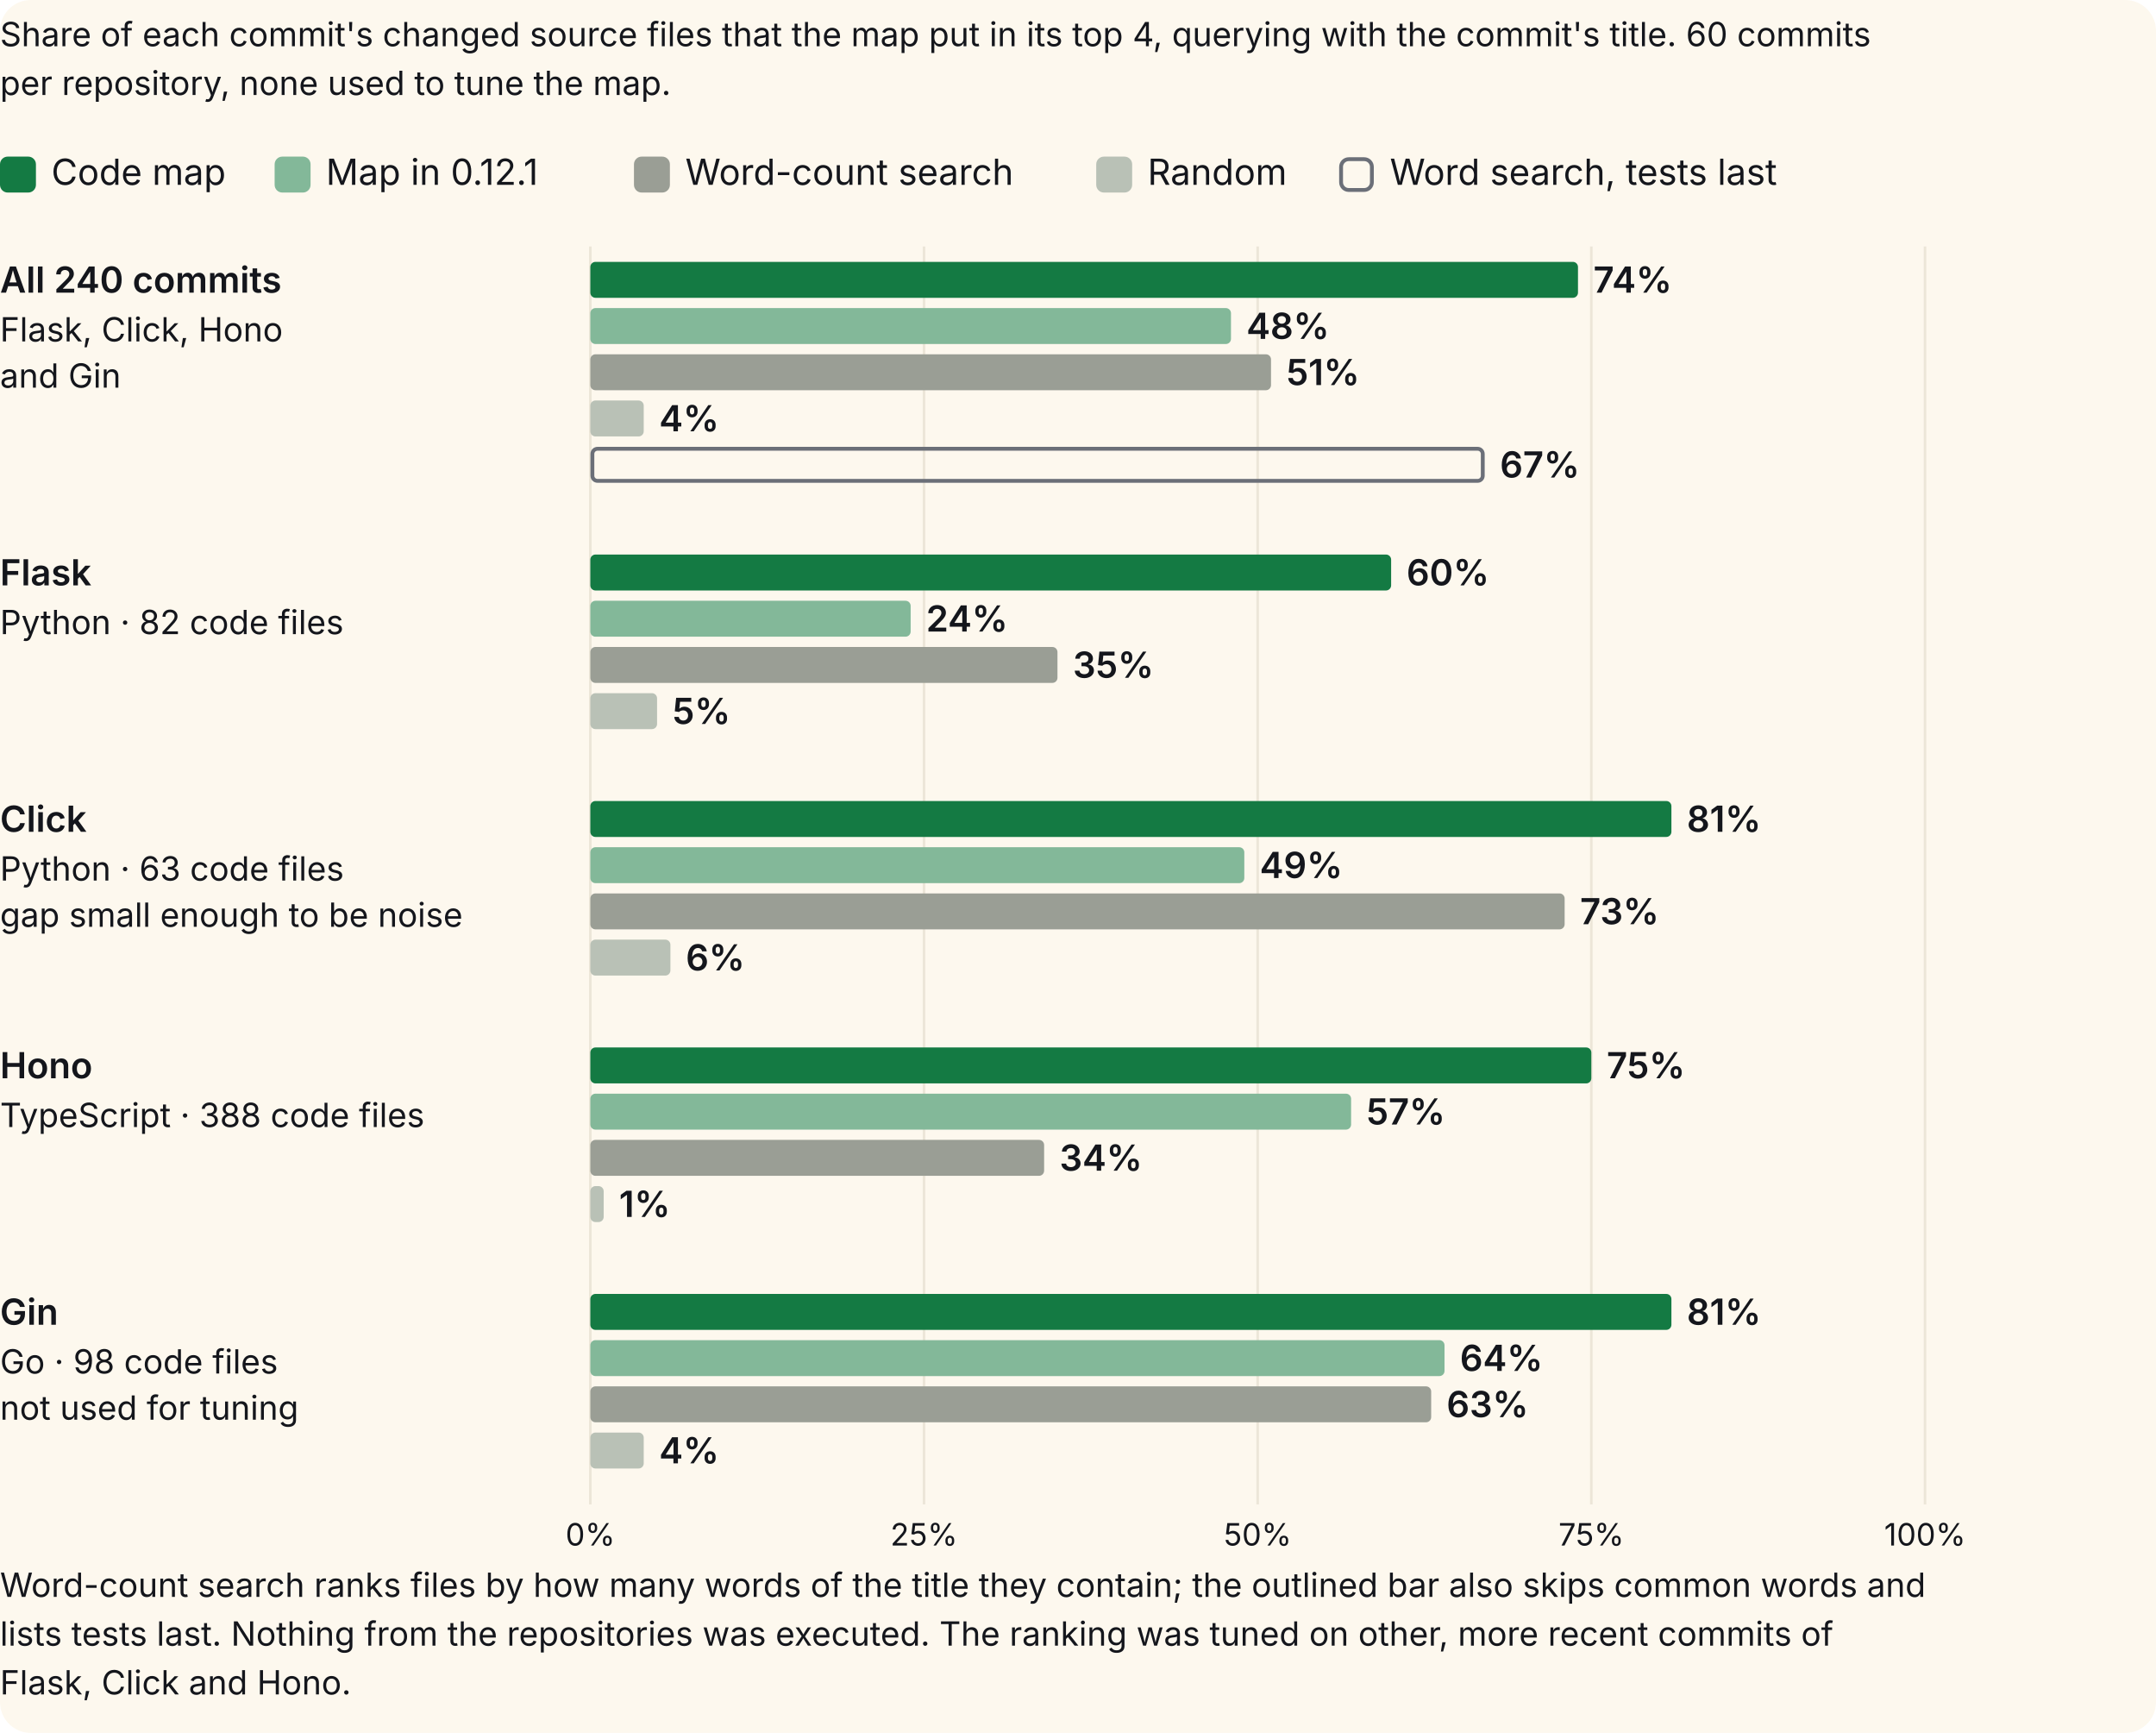
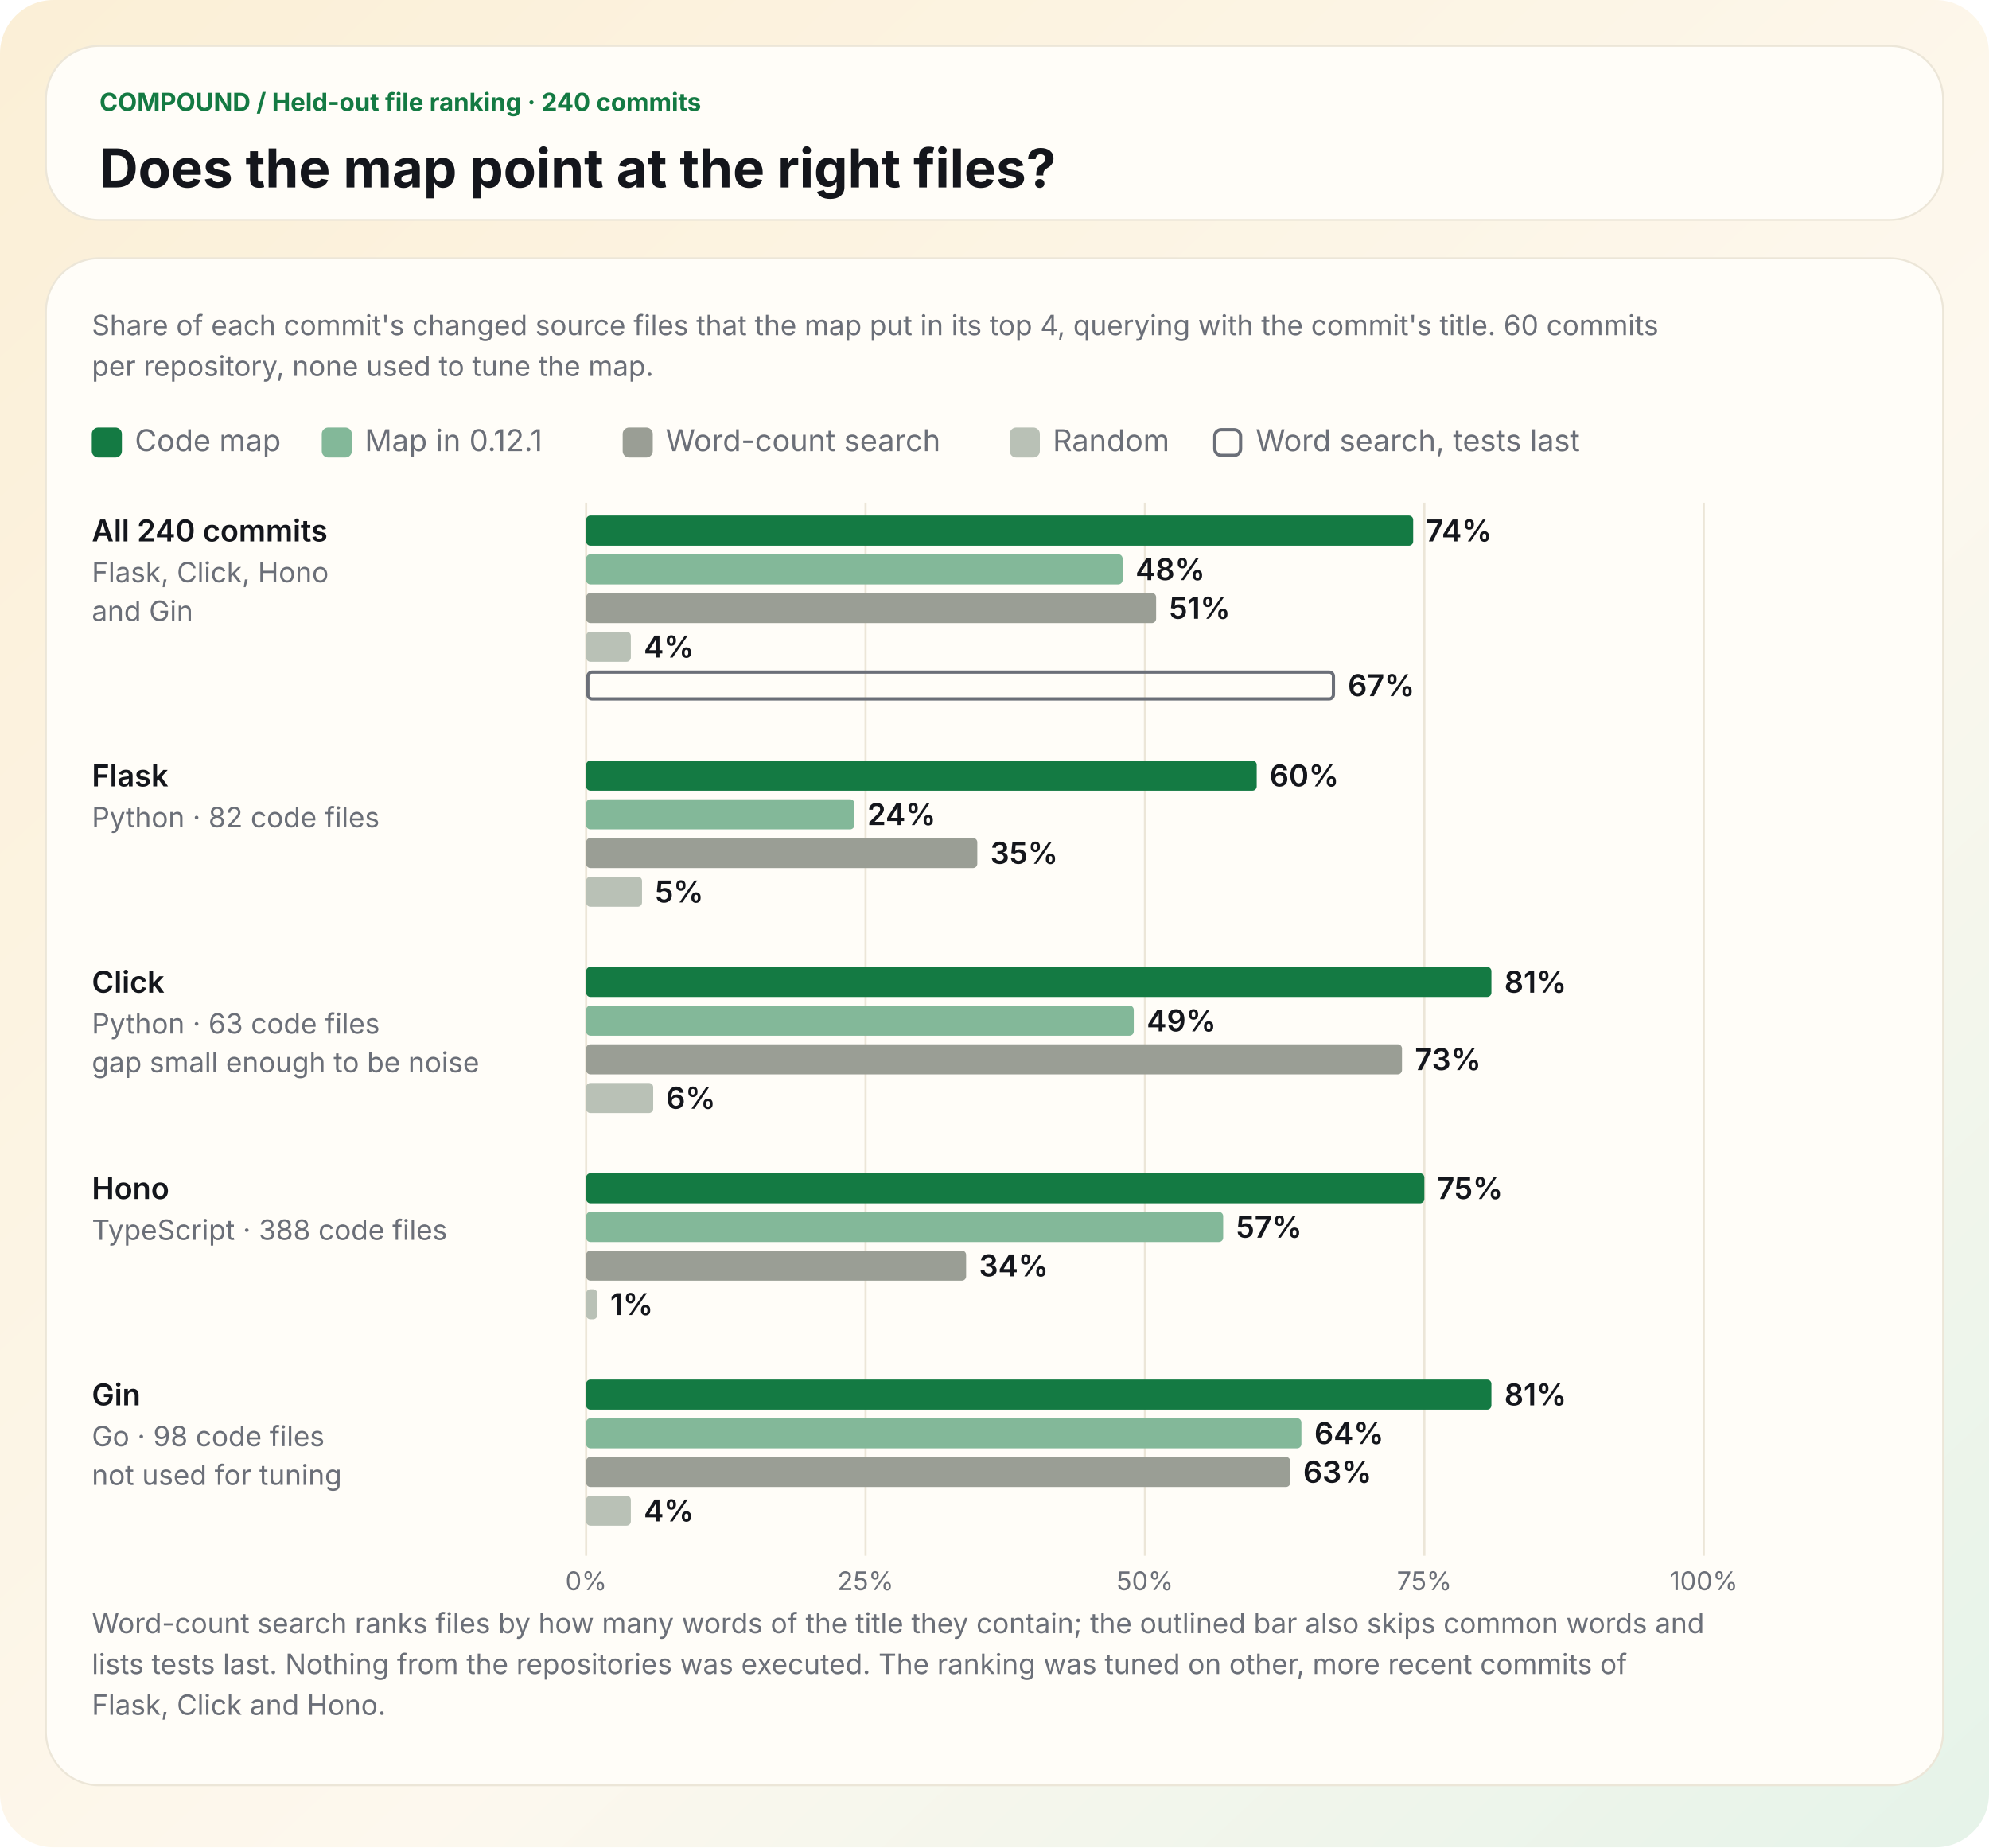
- <svg xmlns="http://www.w3.org/2000/svg" width="840" height="675" viewBox="0 0 840 675" role="img" aria-labelledby="title desc">
-   <style>text{font-family:Inter,system-ui,-apple-system,BlinkMacSystemFont,'Segoe UI','Noto Sans',Helvetica,Arial,sans-serif;fill:#14161c;font-variant-numeric:tabular-nums}.mono{font-family:ui-monospace,SFMono-Regular,'SF Mono',Menlo,Consolas,'Liberation Mono',monospace}</style>
-   <rect width="840" height="675" rx="12" fill="#fdf8ee" />
-   <line x1="230.0" y1="96.0" x2="230.0" y2="586.0" stroke="#ece6d8" stroke-width="1" />
-   <text x="230.0" y="602.0" font-size="12" text-anchor="middle" fill="#6b6f78">0%</text>
-   <line x1="360.0" y1="96.0" x2="360.0" y2="586.0" stroke="#ece6d8" stroke-width="1" />
-   <text x="360.0" y="602.0" font-size="12" text-anchor="middle" fill="#6b6f78">25%</text>
-   <line x1="490.0" y1="96.0" x2="490.0" y2="586.0" stroke="#ece6d8" stroke-width="1" />
-   <text x="490.0" y="602.0" font-size="12" text-anchor="middle" fill="#6b6f78">50%</text>
-   <line x1="620.0" y1="96.0" x2="620.0" y2="586.0" stroke="#ece6d8" stroke-width="1" />
-   <text x="620.0" y="602.0" font-size="12" text-anchor="middle" fill="#6b6f78">75%</text>
-   <line x1="750.0" y1="96.0" x2="750.0" y2="586.0" stroke="#ece6d8" stroke-width="1" />
-   <text x="750.0" y="602.0" font-size="12" text-anchor="middle" fill="#6b6f78">100%</text>
-   <text x="0.0" y="18.0" font-size="13" fill="#6b6f78">Share of each commit's changed source files that the map put in its top 4, querying with the commit's title. 60 commits</text>
-   <text x="0.0" y="37.0" font-size="13" fill="#6b6f78">per repository, none used to tune the map.</text>
-   <rect x="0.0" y="61.0" width="14.0" height="14.0" rx="3" fill="#147a43" />
-   <text x="20.0" y="72.0" font-size="14" fill="#6b6f78">Code map</text>
-   <rect x="107.0" y="61.0" width="14.0" height="14.0" rx="3" fill="#83b899" />
-   <text x="127.0" y="72.0" font-size="14" fill="#6b6f78">Map in 0.12.1</text>
-   <rect x="247.0" y="61.0" width="14.0" height="14.0" rx="3" fill="#9a9e95" />
-   <text x="267.0" y="72.0" font-size="14" fill="#6b6f78">Word-count search</text>
-   <rect x="427.1" y="61.0" width="14.0" height="14.0" rx="3" fill="#b9c1b6" />
-   <text x="447.1" y="72.0" font-size="14" fill="#6b6f78">Random</text>
-   <rect x="522.5" y="62.0" width="12.0" height="12.0" rx="3" fill="none" stroke="#6b6f78" stroke-width="1.5" />
-   <text x="541.5" y="72.0" font-size="14" fill="#6b6f78">Word search, tests last</text>
-   <text x="0.0" y="114.0" font-size="14" font-weight="600">All 240 commits</text>
-   <text x="0.0" y="133.0" font-size="13" fill="#6b6f78">Flask, Click, Hono</text>
-   <text x="0.0" y="151.0" font-size="13" fill="#6b6f78">and Gin</text>
-   <rect x="230.0" y="102.0" width="384.8" height="14.0" rx="2" fill="#147a43" />
-   <text x="620.8" y="114.0" font-size="14" font-weight="600">74%</text>
-   <rect x="230.0" y="120.0" width="249.6" height="14.0" rx="2" fill="#83b899" />
-   <text x="485.6" y="132.0" font-size="14" font-weight="600">48%</text>
-   <rect x="230.0" y="138.0" width="265.2" height="14.0" rx="2" fill="#9a9e95" />
-   <text x="501.2" y="150.0" font-size="14" font-weight="600">51%</text>
-   <rect x="230.0" y="156.0" width="20.8" height="14.0" rx="2" fill="#b9c1b6" />
-   <text x="256.8" y="168.0" font-size="14" font-weight="600">4%</text>
-   <rect x="230.8" y="174.8" width="346.9" height="12.5" rx="2" fill="none" stroke="#6b6f78" stroke-width="1.5" />
-   <text x="584.4" y="186.0" font-size="14" font-weight="600">67%</text>
-   <text x="0.0" y="228.0" font-size="14" font-weight="600">Flask</text>
-   <text x="0.0" y="247.0" font-size="13" fill="#6b6f78">Python · 82 code files</text>
-   <rect x="230.0" y="216.0" width="312.0" height="14.0" rx="2" fill="#147a43" />
-   <text x="548.0" y="228.0" font-size="14" font-weight="600">60%</text>
-   <rect x="230.0" y="234.0" width="124.8" height="14.0" rx="2" fill="#83b899" />
-   <text x="360.8" y="246.0" font-size="14" font-weight="600">24%</text>
-   <rect x="230.0" y="252.0" width="182.0" height="14.0" rx="2" fill="#9a9e95" />
-   <text x="418.0" y="264.0" font-size="14" font-weight="600">35%</text>
-   <rect x="230.0" y="270.0" width="26.0" height="14.0" rx="2" fill="#b9c1b6" />
-   <text x="262.0" y="282.0" font-size="14" font-weight="600">5%</text>
-   <text x="0.0" y="324.0" font-size="14" font-weight="600">Click</text>
-   <text x="0.0" y="343.0" font-size="13" fill="#6b6f78">Python · 63 code files</text>
-   <text x="0.0" y="361.0" font-size="13" fill="#6b6f78">gap small enough to be noise</text>
-   <rect x="230.0" y="312.0" width="421.2" height="14.0" rx="2" fill="#147a43" />
-   <text x="657.2" y="324.0" font-size="14" font-weight="600">81%</text>
-   <rect x="230.0" y="330.0" width="254.8" height="14.0" rx="2" fill="#83b899" />
-   <text x="490.8" y="342.0" font-size="14" font-weight="600">49%</text>
-   <rect x="230.0" y="348.0" width="379.6" height="14.0" rx="2" fill="#9a9e95" />
-   <text x="615.6" y="360.0" font-size="14" font-weight="600">73%</text>
-   <rect x="230.0" y="366.0" width="31.2" height="14.0" rx="2" fill="#b9c1b6" />
-   <text x="267.2" y="378.0" font-size="14" font-weight="600">6%</text>
-   <text x="0.0" y="420.0" font-size="14" font-weight="600">Hono</text>
-   <text x="0.0" y="439.0" font-size="13" fill="#6b6f78">TypeScript · 388 code files</text>
-   <rect x="230.0" y="408.0" width="390.0" height="14.0" rx="2" fill="#147a43" />
-   <text x="626.0" y="420.0" font-size="14" font-weight="600">75%</text>
-   <rect x="230.0" y="426.0" width="296.4" height="14.0" rx="2" fill="#83b899" />
-   <text x="532.4" y="438.0" font-size="14" font-weight="600">57%</text>
-   <rect x="230.0" y="444.0" width="176.8" height="14.0" rx="2" fill="#9a9e95" />
-   <text x="412.8" y="456.0" font-size="14" font-weight="600">34%</text>
-   <rect x="230.0" y="462.0" width="5.2" height="14.0" rx="2" fill="#b9c1b6" />
-   <text x="241.2" y="474.0" font-size="14" font-weight="600">1%</text>
-   <text x="0.0" y="516.0" font-size="14" font-weight="600">Gin</text>
-   <text x="0.0" y="535.0" font-size="13" fill="#6b6f78">Go · 98 code files</text>
-   <text x="0.0" y="553.0" font-size="13" fill="#6b6f78">not used for tuning</text>
-   <rect x="230.0" y="504.0" width="421.2" height="14.0" rx="2" fill="#147a43" />
-   <text x="657.2" y="516.0" font-size="14" font-weight="600">81%</text>
-   <rect x="230.0" y="522.0" width="332.8" height="14.0" rx="2" fill="#83b899" />
-   <text x="568.8" y="534.0" font-size="14" font-weight="600">64%</text>
-   <rect x="230.0" y="540.0" width="327.6" height="14.0" rx="2" fill="#9a9e95" />
-   <text x="563.6" y="552.0" font-size="14" font-weight="600">63%</text>
-   <rect x="230.0" y="558.0" width="20.8" height="14.0" rx="2" fill="#b9c1b6" />
-   <text x="256.8" y="570.0" font-size="14" font-weight="600">4%</text>
-   <text x="0.0" y="622.0" font-size="13" fill="#6b6f78">Word-count search ranks files by how many words of the title they contain; the outlined bar also skips common words and</text>
-   <text x="0.0" y="641.0" font-size="13" fill="#6b6f78">lists tests last. Nothing from the repositories was executed. The ranking was tuned on other, more recent commits of</text>
-   <text x="0.0" y="660.0" font-size="13" fill="#6b6f78">Flask, Click and Hono.</text>
+ <svg xmlns="http://www.w3.org/2000/svg" width="1040" height="966" viewBox="0 0 1040 966" role="img" aria-labelledby="title desc">
+   <style>text{font-family:Inter,system-ui,-apple-system,BlinkMacSystemFont,'Segoe UI',Arial,sans-serif;font-variant-numeric:tabular-nums}.mono{font-family:ui-monospace,SFMono-Regular,Menlo,monospace}</style>
+   <defs>
+     <linearGradient id="theme-wash" x2="1" y2="1">
+       <stop offset="0" stop-color="#fbefd6" />
+       <stop offset=".6" stop-color="#fdf8ee" />
+       <stop offset="1" stop-color="#e5f3e9" />
+     </linearGradient>
+   </defs>
+   <rect x="0" y="0" width="1040" height="966" rx="28" fill="url(#theme-wash)" />
+   <g fill="#14161c">
+     <rect x="24" y="24" width="992" height="91" rx="28" fill="#fffdf8" stroke="#ece6d8" stroke-width="1" />
+     <text x="52" y="58" font-size="13" font-weight="650" fill="#147a43">COMPOUND  /  Held-out file ranking · 240 commits</text>
+     <text x="52" y="98" font-size="28" font-weight="750" fill="#14161c">Does the map point at the right files?</text>
+     <rect x="24" y="135" width="992" height="798.571" rx="28" fill="#fffdf8" stroke="#ece6d8" stroke-width="1" />
+     <g transform="translate(48 155.000) scale(1.12381)">
+       <line x1="230.0" y1="96.0" x2="230.0" y2="586.0" stroke="#ece6d8" stroke-width="1" />
+       <text x="230.0" y="602.0" font-size="12" text-anchor="middle" fill="#6b6f78">0%</text>
+       <line x1="360.0" y1="96.0" x2="360.0" y2="586.0" stroke="#ece6d8" stroke-width="1" />
+       <text x="360.0" y="602.0" font-size="12" text-anchor="middle" fill="#6b6f78">25%</text>
+       <line x1="490.0" y1="96.0" x2="490.0" y2="586.0" stroke="#ece6d8" stroke-width="1" />
+       <text x="490.0" y="602.0" font-size="12" text-anchor="middle" fill="#6b6f78">50%</text>
+       <line x1="620.0" y1="96.0" x2="620.0" y2="586.0" stroke="#ece6d8" stroke-width="1" />
+       <text x="620.0" y="602.0" font-size="12" text-anchor="middle" fill="#6b6f78">75%</text>
+       <line x1="750.0" y1="96.0" x2="750.0" y2="586.0" stroke="#ece6d8" stroke-width="1" />
+       <text x="750.0" y="602.0" font-size="12" text-anchor="middle" fill="#6b6f78">100%</text>
+       <text x="0.0" y="18.0" font-size="13" fill="#6b6f78">Share of each commit's changed source files that the map put in its top 4, querying with the commit's title. 60 commits</text>
+       <text x="0.0" y="37.0" font-size="13" fill="#6b6f78">per repository, none used to tune the map.</text>
+       <rect x="0.0" y="61.0" width="14.0" height="14.0" rx="3" fill="#147a43" />
+       <text x="20.0" y="72.0" font-size="14" fill="#6b6f78">Code map</text>
+       <rect x="107.0" y="61.0" width="14.0" height="14.0" rx="3" fill="#83b899" />
+       <text x="127.0" y="72.0" font-size="14" fill="#6b6f78">Map in 0.12.1</text>
+       <rect x="247.0" y="61.0" width="14.0" height="14.0" rx="3" fill="#9a9e95" />
+       <text x="267.0" y="72.0" font-size="14" fill="#6b6f78">Word-count search</text>
+       <rect x="427.1" y="61.0" width="14.0" height="14.0" rx="3" fill="#b9c1b6" />
+       <text x="447.1" y="72.0" font-size="14" fill="#6b6f78">Random</text>
+       <rect x="522.5" y="62.0" width="12.0" height="12.0" rx="3" fill="none" stroke="#6b6f78" stroke-width="1.5" />
+       <text x="541.5" y="72.0" font-size="14" fill="#6b6f78">Word search, tests last</text>
+       <text x="0.0" y="114.0" font-size="14" font-weight="600">All 240 commits</text>
+       <text x="0.0" y="133.0" font-size="13" fill="#6b6f78">Flask, Click, Hono</text>
+       <text x="0.0" y="151.0" font-size="13" fill="#6b6f78">and Gin</text>
+       <rect x="230.0" y="102.0" width="384.8" height="14.0" rx="2" fill="#147a43" />
+       <text x="620.8" y="114.0" font-size="14" font-weight="600">74%</text>
+       <rect x="230.0" y="120.0" width="249.6" height="14.0" rx="2" fill="#83b899" />
+       <text x="485.6" y="132.0" font-size="14" font-weight="600">48%</text>
+       <rect x="230.0" y="138.0" width="265.2" height="14.0" rx="2" fill="#9a9e95" />
+       <text x="501.2" y="150.0" font-size="14" font-weight="600">51%</text>
+       <rect x="230.0" y="156.0" width="20.8" height="14.0" rx="2" fill="#b9c1b6" />
+       <text x="256.8" y="168.0" font-size="14" font-weight="600">4%</text>
+       <rect x="230.8" y="174.8" width="346.9" height="12.5" rx="2" fill="none" stroke="#6b6f78" stroke-width="1.5" />
+       <text x="584.4" y="186.0" font-size="14" font-weight="600">67%</text>
+       <text x="0.0" y="228.0" font-size="14" font-weight="600">Flask</text>
+       <text x="0.0" y="247.0" font-size="13" fill="#6b6f78">Python · 82 code files</text>
+       <rect x="230.0" y="216.0" width="312.0" height="14.0" rx="2" fill="#147a43" />
+       <text x="548.0" y="228.0" font-size="14" font-weight="600">60%</text>
+       <rect x="230.0" y="234.0" width="124.8" height="14.0" rx="2" fill="#83b899" />
+       <text x="360.8" y="246.0" font-size="14" font-weight="600">24%</text>
+       <rect x="230.0" y="252.0" width="182.0" height="14.0" rx="2" fill="#9a9e95" />
+       <text x="418.0" y="264.0" font-size="14" font-weight="600">35%</text>
+       <rect x="230.0" y="270.0" width="26.0" height="14.0" rx="2" fill="#b9c1b6" />
+       <text x="262.0" y="282.0" font-size="14" font-weight="600">5%</text>
+       <text x="0.0" y="324.0" font-size="14" font-weight="600">Click</text>
+       <text x="0.0" y="343.0" font-size="13" fill="#6b6f78">Python · 63 code files</text>
+       <text x="0.0" y="361.0" font-size="13" fill="#6b6f78">gap small enough to be noise</text>
+       <rect x="230.0" y="312.0" width="421.2" height="14.0" rx="2" fill="#147a43" />
+       <text x="657.2" y="324.0" font-size="14" font-weight="600">81%</text>
+       <rect x="230.0" y="330.0" width="254.8" height="14.0" rx="2" fill="#83b899" />
+       <text x="490.8" y="342.0" font-size="14" font-weight="600">49%</text>
+       <rect x="230.0" y="348.0" width="379.6" height="14.0" rx="2" fill="#9a9e95" />
+       <text x="615.6" y="360.0" font-size="14" font-weight="600">73%</text>
+       <rect x="230.0" y="366.0" width="31.2" height="14.0" rx="2" fill="#b9c1b6" />
+       <text x="267.2" y="378.0" font-size="14" font-weight="600">6%</text>
+       <text x="0.0" y="420.0" font-size="14" font-weight="600">Hono</text>
+       <text x="0.0" y="439.0" font-size="13" fill="#6b6f78">TypeScript · 388 code files</text>
+       <rect x="230.0" y="408.0" width="390.0" height="14.0" rx="2" fill="#147a43" />
+       <text x="626.0" y="420.0" font-size="14" font-weight="600">75%</text>
+       <rect x="230.0" y="426.0" width="296.4" height="14.0" rx="2" fill="#83b899" />
+       <text x="532.4" y="438.0" font-size="14" font-weight="600">57%</text>
+       <rect x="230.0" y="444.0" width="176.8" height="14.0" rx="2" fill="#9a9e95" />
+       <text x="412.8" y="456.0" font-size="14" font-weight="600">34%</text>
+       <rect x="230.0" y="462.0" width="5.2" height="14.0" rx="2" fill="#b9c1b6" />
+       <text x="241.2" y="474.0" font-size="14" font-weight="600">1%</text>
+       <text x="0.0" y="516.0" font-size="14" font-weight="600">Gin</text>
+       <text x="0.0" y="535.0" font-size="13" fill="#6b6f78">Go · 98 code files</text>
+       <text x="0.0" y="553.0" font-size="13" fill="#6b6f78">not used for tuning</text>
+       <rect x="230.0" y="504.0" width="421.2" height="14.0" rx="2" fill="#147a43" />
+       <text x="657.2" y="516.0" font-size="14" font-weight="600">81%</text>
+       <rect x="230.0" y="522.0" width="332.8" height="14.0" rx="2" fill="#83b899" />
+       <text x="568.8" y="534.0" font-size="14" font-weight="600">64%</text>
+       <rect x="230.0" y="540.0" width="327.6" height="14.0" rx="2" fill="#9a9e95" />
+       <text x="563.6" y="552.0" font-size="14" font-weight="600">63%</text>
+       <rect x="230.0" y="558.0" width="20.8" height="14.0" rx="2" fill="#b9c1b6" />
+       <text x="256.8" y="570.0" font-size="14" font-weight="600">4%</text>
+       <text x="0.0" y="622.0" font-size="13" fill="#6b6f78">Word-count search ranks files by how many words of the title they contain; the outlined bar also skips common words and</text>
+       <text x="0.0" y="641.0" font-size="13" fill="#6b6f78">lists tests last. Nothing from the repositories was executed. The ranking was tuned on other, more recent commits of</text>
+       <text x="0.0" y="660.0" font-size="13" fill="#6b6f78">Flask, Click and Hono.</text>
+     </g>
+   </g>
</svg>
